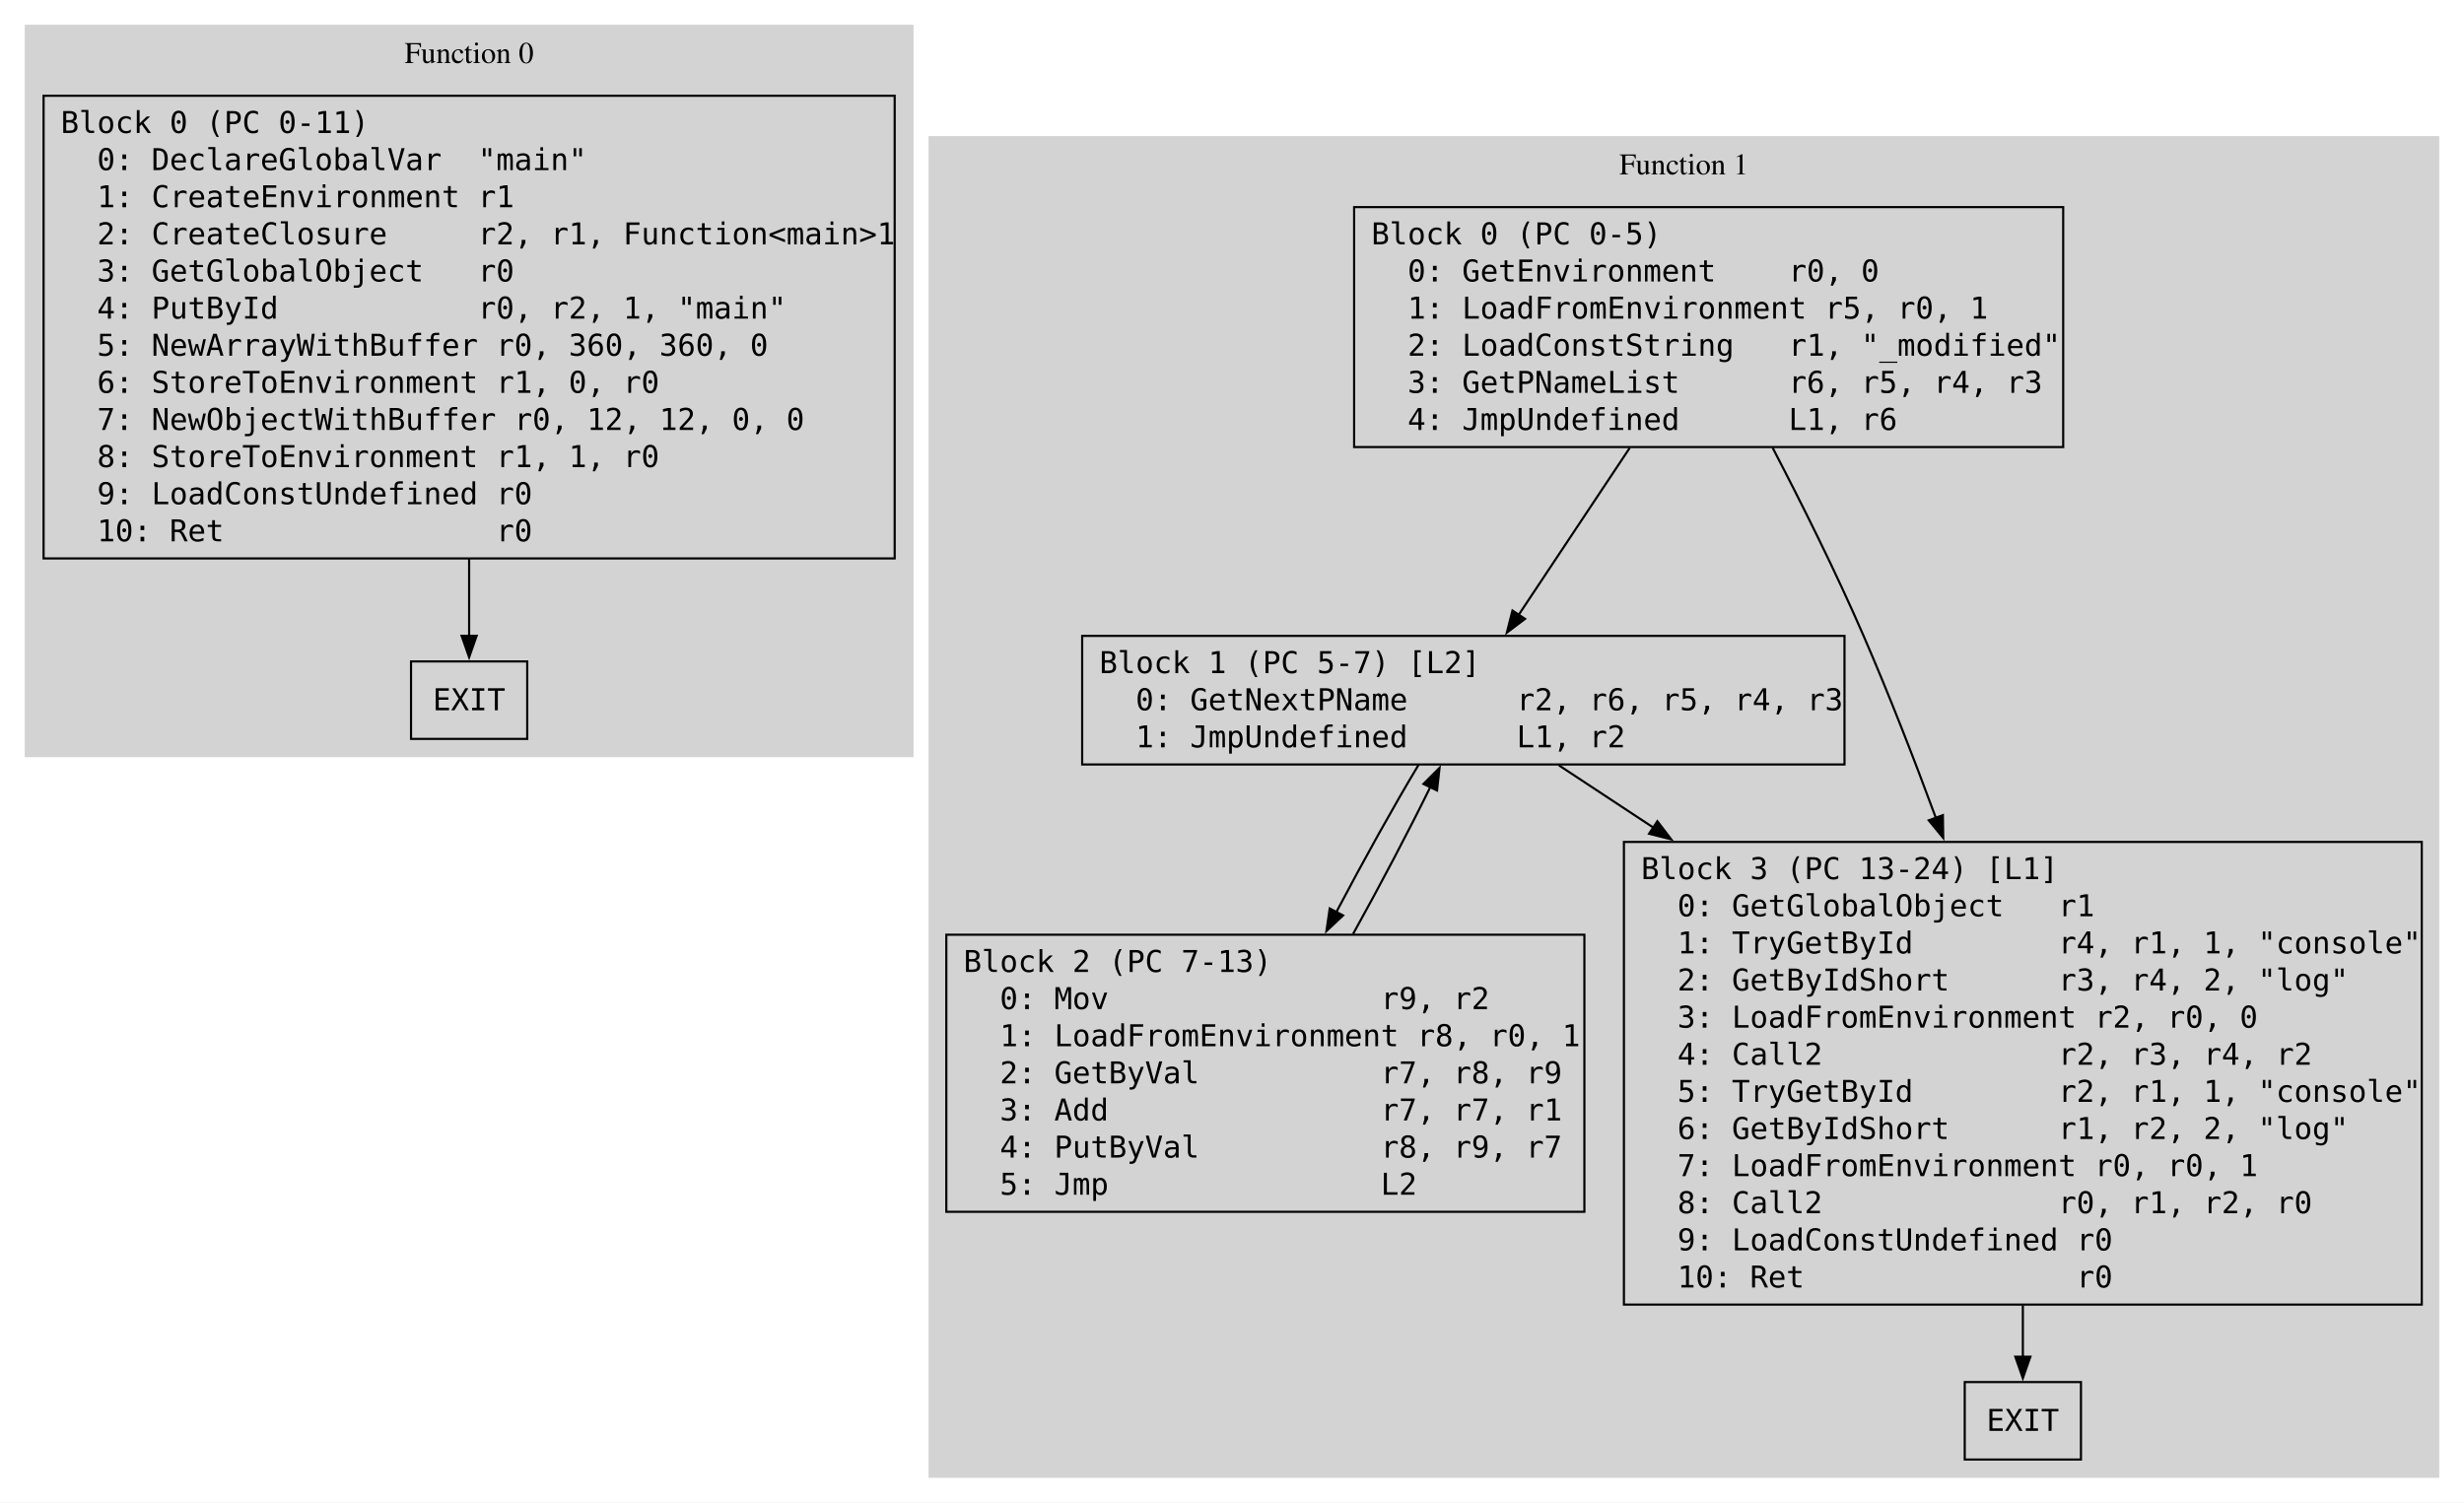
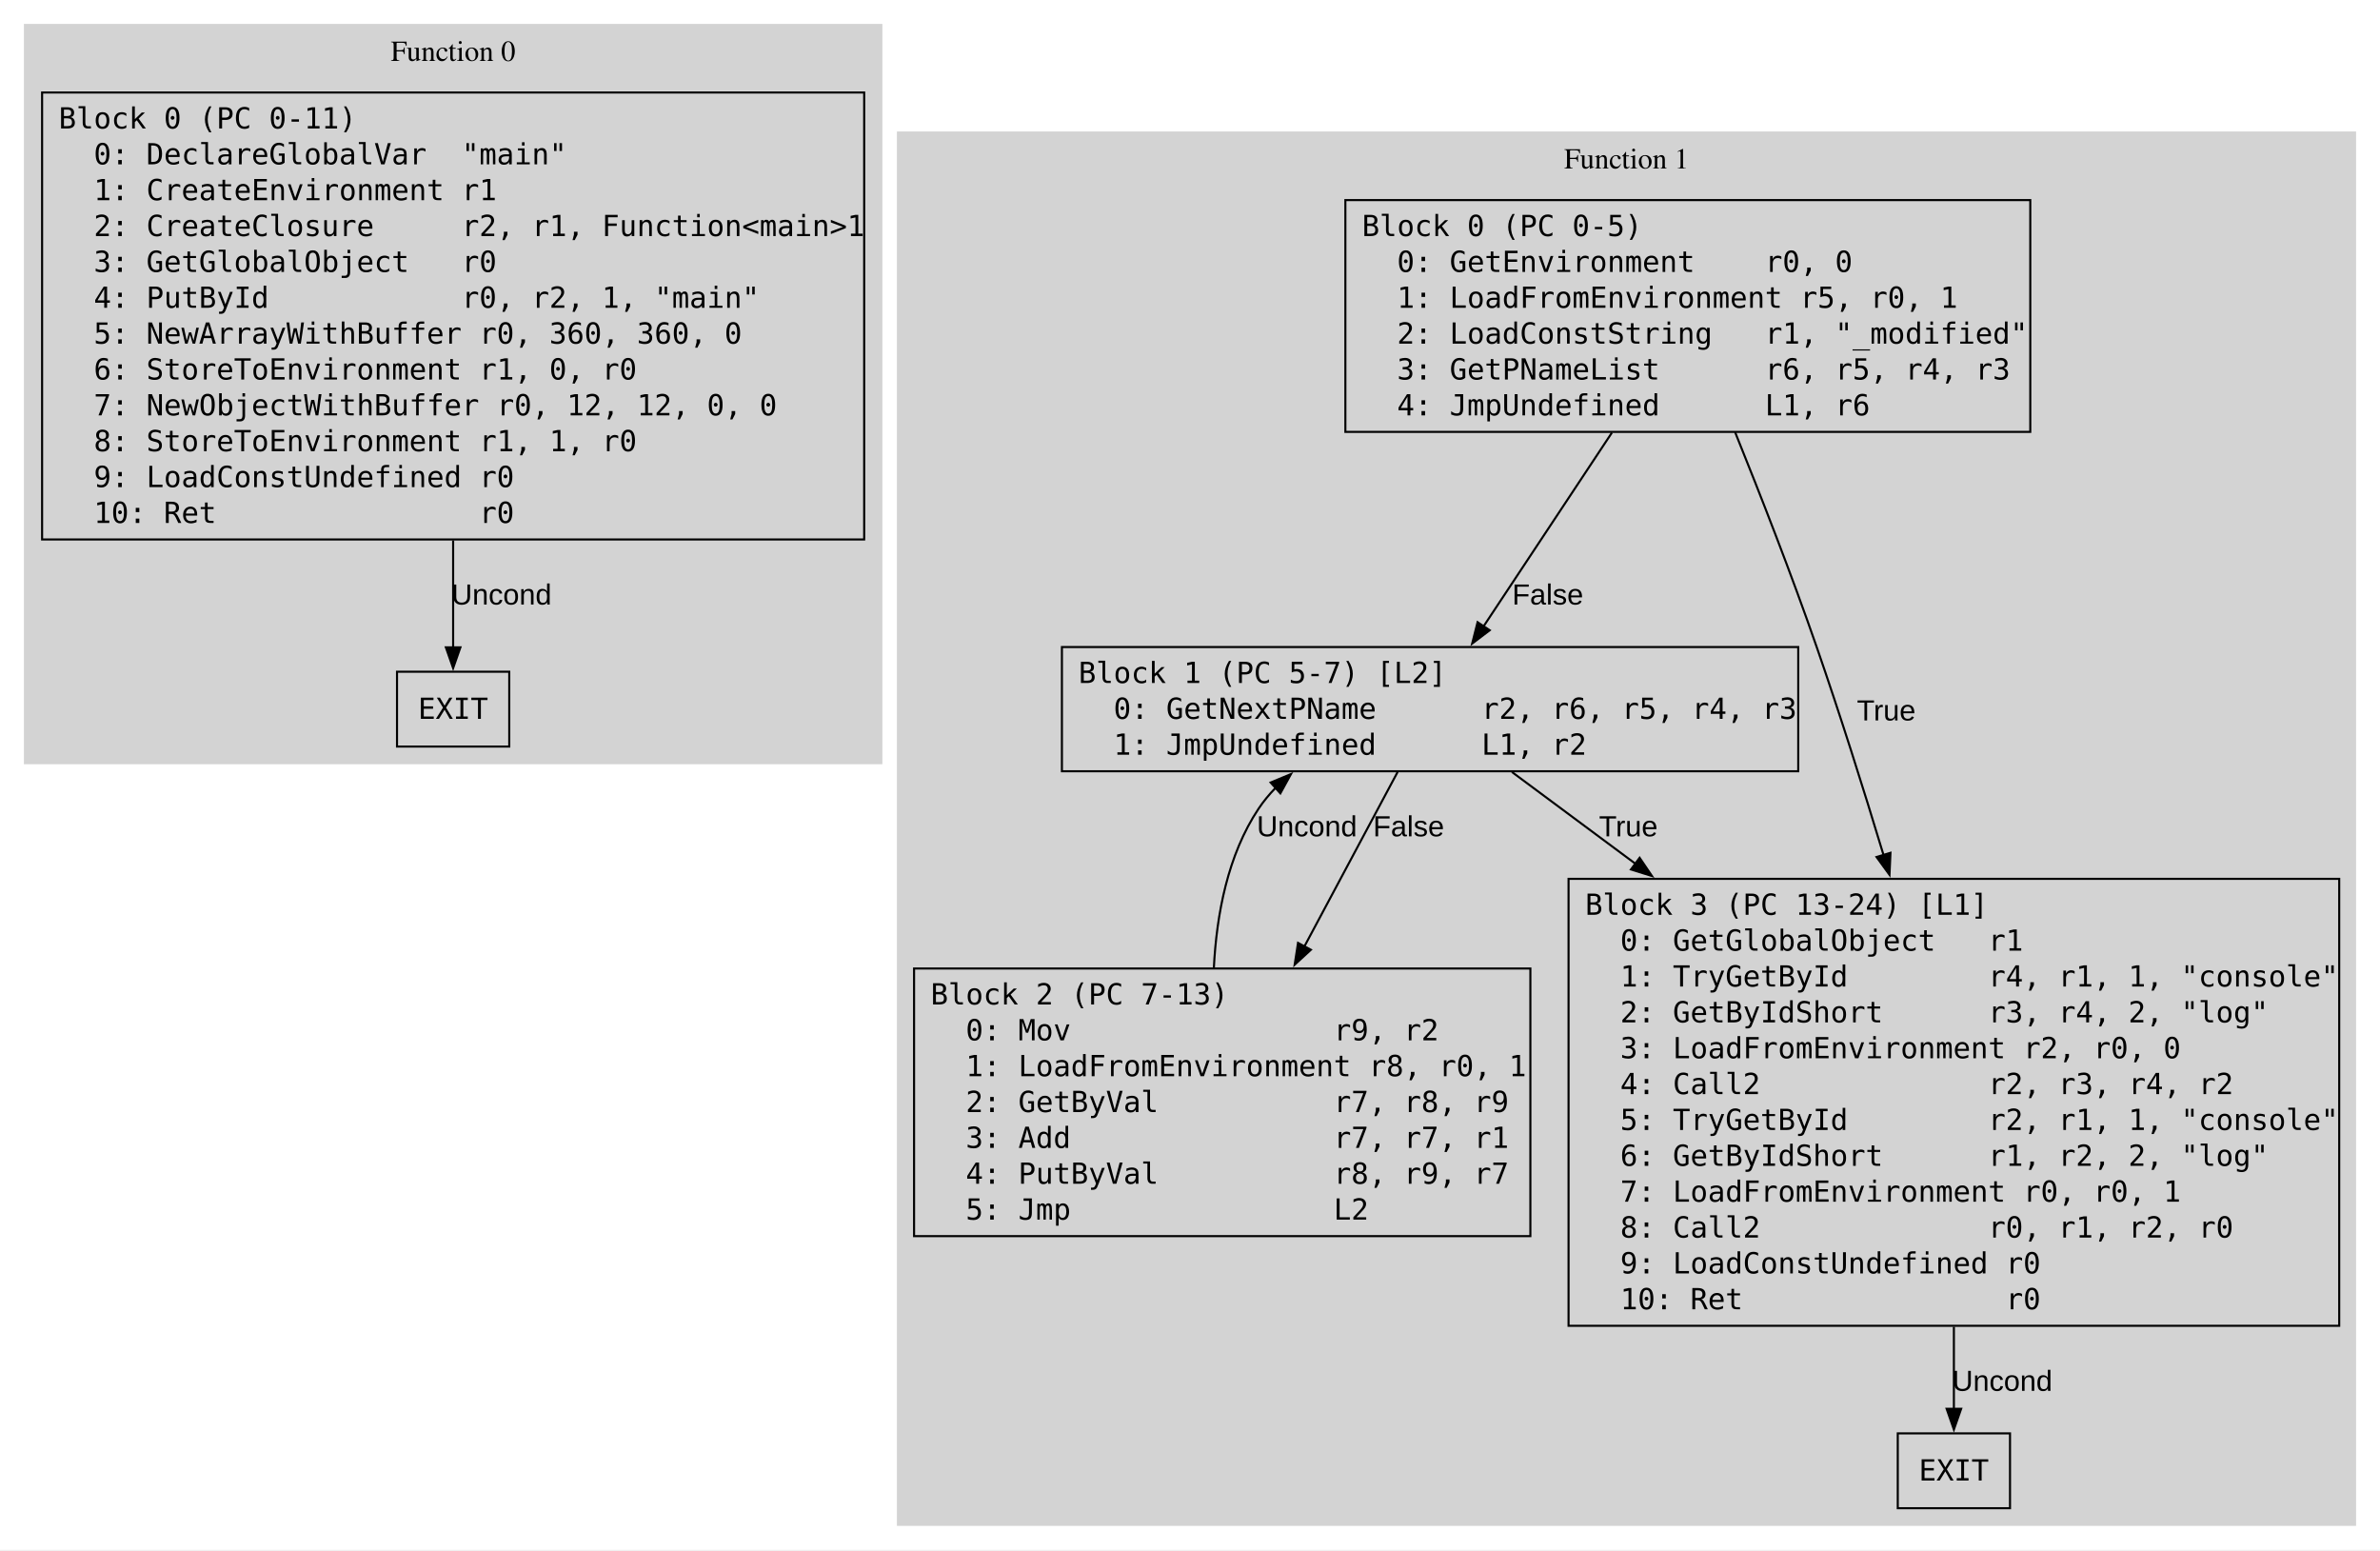
- <svg xmlns="http://www.w3.org/2000/svg" width="1145pt" height="698pt" viewBox="0.00 0.00 1145.00 698.00">
-   <g id="graph0" class="graph" transform="scale(1 1) rotate(0) translate(4 694.25)">
-     <polygon fill="white" stroke="none" points="-4,4 -4,-694.25 1141,-694.25 1141,4 -4,4" />
+ <svg xmlns="http://www.w3.org/2000/svg" width="1145pt" height="746pt" viewBox="0.00 0.00 1145.00 746.00">
+   <g id="graph0" class="graph" transform="scale(1 1) rotate(0) translate(4 741.5)">
+     <polygon fill="white" stroke="none" points="-4,4 -4,-741.5 1141,-741.5 1141,4 -4,4" />
    <g id="clust1" class="cluster">
-       <polygon fill="lightgrey" stroke="lightgrey" points="8,-342.88 8,-682.25 420,-682.25 420,-342.88 8,-342.88" />
-       <text xml:space="preserve" text-anchor="middle" x="214" y="-664.95" font-family="Times,serif" font-size="14.00">Function 0</text>
+       <polygon fill="lightgrey" stroke="lightgrey" points="8,-374.38 8,-729.5 420,-729.5 420,-374.38 8,-374.38" />
+       <text xml:space="preserve" text-anchor="middle" x="214" y="-712.2" font-family="Times,serif" font-size="14.00">Function 0</text>
    </g>
    <g id="clust2" class="cluster">
-       <polygon fill="lightgrey" stroke="lightgrey" points="428,-8 428,-630.5 1129,-630.5 1129,-8 428,-8" />
-       <text xml:space="preserve" text-anchor="middle" x="778.5" y="-613.2" font-family="Times,serif" font-size="14.00">Function 1</text>
+       <polygon fill="lightgrey" stroke="lightgrey" points="428,-8 428,-677.75 1129,-677.75 1129,-8 428,-8" />
+       <text xml:space="preserve" text-anchor="middle" x="778.5" y="-660.45" font-family="Times,serif" font-size="14.00">Function 1</text>
    </g>
    <g id="node1" class="node">
-       <polygon fill="none" stroke="black" points="411.75,-649.75 16.25,-649.75 16.25,-434.75 411.75,-434.75 411.75,-649.75" />
-       <text xml:space="preserve" text-anchor="start" x="24.25" y="-632.45" font-family="monospace" font-size="14.00">Block 0 (PC 0-11)</text>
-       <text xml:space="preserve" text-anchor="start" x="24.25" y="-615.2" font-family="monospace" font-size="14.00">  0: DeclareGlobalVar  "main"</text>
-       <text xml:space="preserve" text-anchor="start" x="24.25" y="-597.95" font-family="monospace" font-size="14.00">  1: CreateEnvironment r1</text>
-       <text xml:space="preserve" text-anchor="start" x="24.25" y="-580.7" font-family="monospace" font-size="14.00">  2: CreateClosure     r2, r1, Function&lt;main&gt;1</text>
-       <text xml:space="preserve" text-anchor="start" x="24.25" y="-563.45" font-family="monospace" font-size="14.00">  3: GetGlobalObject   r0</text>
-       <text xml:space="preserve" text-anchor="start" x="24.25" y="-546.2" font-family="monospace" font-size="14.00">  4: PutById           r0, r2, 1, "main"</text>
-       <text xml:space="preserve" text-anchor="start" x="24.25" y="-528.95" font-family="monospace" font-size="14.00">  5: NewArrayWithBuffer r0, 360, 360, 0</text>
-       <text xml:space="preserve" text-anchor="start" x="24.25" y="-511.7" font-family="monospace" font-size="14.00">  6: StoreToEnvironment r1, 0, r0</text>
-       <text xml:space="preserve" text-anchor="start" x="24.25" y="-494.45" font-family="monospace" font-size="14.00">  7: NewObjectWithBuffer r0, 12, 12, 0, 0</text>
-       <text xml:space="preserve" text-anchor="start" x="24.25" y="-477.2" font-family="monospace" font-size="14.00">  8: StoreToEnvironment r1, 1, r0</text>
-       <text xml:space="preserve" text-anchor="start" x="24.25" y="-459.95" font-family="monospace" font-size="14.00">  9: LoadConstUndefined r0</text>
-       <text xml:space="preserve" text-anchor="start" x="24.25" y="-442.7" font-family="monospace" font-size="14.00">  10: Ret               r0</text>
+       <polygon fill="none" stroke="black" points="411.75,-697 16.25,-697 16.25,-482 411.75,-482 411.75,-697" />
+       <text xml:space="preserve" text-anchor="start" x="24.25" y="-679.7" font-family="monospace" font-size="14.00">Block 0 (PC 0-11)</text>
+       <text xml:space="preserve" text-anchor="start" x="24.25" y="-662.45" font-family="monospace" font-size="14.00">  0: DeclareGlobalVar  "main"</text>
+       <text xml:space="preserve" text-anchor="start" x="24.25" y="-645.2" font-family="monospace" font-size="14.00">  1: CreateEnvironment r1</text>
+       <text xml:space="preserve" text-anchor="start" x="24.25" y="-627.95" font-family="monospace" font-size="14.00">  2: CreateClosure     r2, r1, Function&lt;main&gt;1</text>
+       <text xml:space="preserve" text-anchor="start" x="24.25" y="-610.7" font-family="monospace" font-size="14.00">  3: GetGlobalObject   r0</text>
+       <text xml:space="preserve" text-anchor="start" x="24.25" y="-593.45" font-family="monospace" font-size="14.00">  4: PutById           r0, r2, 1, "main"</text>
+       <text xml:space="preserve" text-anchor="start" x="24.25" y="-576.2" font-family="monospace" font-size="14.00">  5: NewArrayWithBuffer r0, 360, 360, 0</text>
+       <text xml:space="preserve" text-anchor="start" x="24.25" y="-558.95" font-family="monospace" font-size="14.00">  6: StoreToEnvironment r1, 0, r0</text>
+       <text xml:space="preserve" text-anchor="start" x="24.25" y="-541.7" font-family="monospace" font-size="14.00">  7: NewObjectWithBuffer r0, 12, 12, 0, 0</text>
+       <text xml:space="preserve" text-anchor="start" x="24.25" y="-524.45" font-family="monospace" font-size="14.00">  8: StoreToEnvironment r1, 1, r0</text>
+       <text xml:space="preserve" text-anchor="start" x="24.25" y="-507.2" font-family="monospace" font-size="14.00">  9: LoadConstUndefined r0</text>
+       <text xml:space="preserve" text-anchor="start" x="24.25" y="-489.95" font-family="monospace" font-size="14.00">  10: Ret               r0</text>
    </g>
    <g id="node2" class="node">
-       <polygon fill="none" stroke="black" points="241,-386.88 187,-386.88 187,-350.88 241,-350.88 241,-386.88" />
-       <text xml:space="preserve" text-anchor="middle" x="214" y="-364.2" font-family="monospace" font-size="14.00">EXIT</text>
+       <polygon fill="none" stroke="black" points="241,-418.38 187,-418.38 187,-382.38 241,-382.38 241,-418.38" />
+       <text xml:space="preserve" text-anchor="middle" x="214" y="-395.7" font-family="monospace" font-size="14.00">EXIT</text>
    </g>
    <g id="edge1" class="edge">
-       <path fill="none" stroke="black" d="M214,-434.66C214,-421.46 214,-408.95 214,-398.52" />
-       <polygon fill="black" stroke="black" points="217.5,-398.81 214,-388.81 210.5,-398.81 217.5,-398.81" />
+       <path fill="none" stroke="black" d="M214,-481.55C214,-462.55 214,-444.31 214,-430.03" />
+       <polygon fill="black" stroke="black" points="217.5,-430.11 214,-420.11 210.5,-430.11 217.5,-430.11" />
+       <text xml:space="preserve" text-anchor="middle" x="237.25" y="-450.7" font-family="Arial" font-size="14.00">Uncond</text>
    </g>
    <g id="node3" class="node">
-       <polygon fill="none" stroke="black" points="954.75,-598 625.25,-598 625.25,-486.5 954.75,-486.5 954.75,-598" />
-       <text xml:space="preserve" text-anchor="start" x="633.25" y="-580.7" font-family="monospace" font-size="14.00">Block 0 (PC 0-5)</text>
-       <text xml:space="preserve" text-anchor="start" x="633.25" y="-563.45" font-family="monospace" font-size="14.00">  0: GetEnvironment    r0, 0</text>
-       <text xml:space="preserve" text-anchor="start" x="633.25" y="-546.2" font-family="monospace" font-size="14.00">  1: LoadFromEnvironment r5, r0, 1</text>
-       <text xml:space="preserve" text-anchor="start" x="633.25" y="-528.95" font-family="monospace" font-size="14.00">  2: LoadConstString   r1, "_modified"</text>
-       <text xml:space="preserve" text-anchor="start" x="633.25" y="-511.7" font-family="monospace" font-size="14.00">  3: GetPNameList      r6, r5, r4, r3</text>
-       <text xml:space="preserve" text-anchor="start" x="633.25" y="-494.45" font-family="monospace" font-size="14.00">  4: JmpUndefined      L1, r6</text>
+       <polygon fill="none" stroke="black" points="972.75,-645.25 643.25,-645.25 643.25,-533.75 972.75,-533.75 972.75,-645.25" />
+       <text xml:space="preserve" text-anchor="start" x="651.25" y="-627.95" font-family="monospace" font-size="14.00">Block 0 (PC 0-5)</text>
+       <text xml:space="preserve" text-anchor="start" x="651.25" y="-610.7" font-family="monospace" font-size="14.00">  0: GetEnvironment    r0, 0</text>
+       <text xml:space="preserve" text-anchor="start" x="651.25" y="-593.45" font-family="monospace" font-size="14.00">  1: LoadFromEnvironment r5, r0, 1</text>
+       <text xml:space="preserve" text-anchor="start" x="651.25" y="-576.2" font-family="monospace" font-size="14.00">  2: LoadConstString   r1, "_modified"</text>
+       <text xml:space="preserve" text-anchor="start" x="651.25" y="-558.95" font-family="monospace" font-size="14.00">  3: GetPNameList      r6, r5, r4, r3</text>
+       <text xml:space="preserve" text-anchor="start" x="651.25" y="-541.7" font-family="monospace" font-size="14.00">  4: JmpUndefined      L1, r6</text>
    </g>
    <g id="node4" class="node">
-       <polygon fill="none" stroke="black" points="853.12,-398.75 498.88,-398.75 498.88,-339 853.12,-339 853.12,-398.75" />
-       <text xml:space="preserve" text-anchor="start" x="506.88" y="-381.45" font-family="monospace" font-size="14.00">Block 1 (PC 5-7) [L2]</text>
-       <text xml:space="preserve" text-anchor="start" x="506.88" y="-364.2" font-family="monospace" font-size="14.00">  0: GetNextPName      r2, r6, r5, r4, r3</text>
-       <text xml:space="preserve" text-anchor="start" x="506.88" y="-346.95" font-family="monospace" font-size="14.00">  1: JmpUndefined      L1, r2</text>
+       <polygon fill="none" stroke="black" points="861.12,-430.25 506.88,-430.25 506.88,-370.5 861.12,-370.5 861.12,-430.25" />
+       <text xml:space="preserve" text-anchor="start" x="514.88" y="-412.95" font-family="monospace" font-size="14.00">Block 1 (PC 5-7) [L2]</text>
+       <text xml:space="preserve" text-anchor="start" x="514.88" y="-395.7" font-family="monospace" font-size="14.00">  0: GetNextPName      r2, r6, r5, r4, r3</text>
+       <text xml:space="preserve" text-anchor="start" x="514.88" y="-378.45" font-family="monospace" font-size="14.00">  1: JmpUndefined      L1, r2</text>
    </g>
    <g id="edge3" class="edge">
-       <path fill="none" stroke="black" d="M753.3,-486.08C736.44,-460.74 716.86,-431.3 701.62,-408.39" />
-       <polygon fill="black" stroke="black" points="704.67,-406.65 696.22,-400.27 698.84,-410.53 704.67,-406.65" />
+       <path fill="none" stroke="black" d="M771.47,-533.37C751.62,-503.41 727.55,-467.09 709.69,-440.14" />
+       <polygon fill="black" stroke="black" points="712.69,-438.33 704.25,-431.93 706.85,-442.2 712.69,-438.33" />
+       <text xml:space="preserve" text-anchor="middle" x="740.61" y="-450.7" font-family="Arial" font-size="14.00">False</text>
    </g>
    <g id="node6" class="node">
-       <polygon fill="none" stroke="black" points="1121.38,-303 750.62,-303 750.62,-88 1121.38,-88 1121.38,-303" />
-       <text xml:space="preserve" text-anchor="start" x="758.62" y="-285.7" font-family="monospace" font-size="14.00">Block 3 (PC 13-24) [L1]</text>
-       <text xml:space="preserve" text-anchor="start" x="758.62" y="-268.45" font-family="monospace" font-size="14.00">  0: GetGlobalObject   r1</text>
-       <text xml:space="preserve" text-anchor="start" x="758.62" y="-251.2" font-family="monospace" font-size="14.00">  1: TryGetById        r4, r1, 1, "console"</text>
-       <text xml:space="preserve" text-anchor="start" x="758.62" y="-233.95" font-family="monospace" font-size="14.00">  2: GetByIdShort      r3, r4, 2, "log"</text>
-       <text xml:space="preserve" text-anchor="start" x="758.62" y="-216.7" font-family="monospace" font-size="14.00">  3: LoadFromEnvironment r2, r0, 0</text>
-       <text xml:space="preserve" text-anchor="start" x="758.62" y="-199.45" font-family="monospace" font-size="14.00">  4: Call2             r2, r3, r4, r2</text>
-       <text xml:space="preserve" text-anchor="start" x="758.62" y="-182.2" font-family="monospace" font-size="14.00">  5: TryGetById        r2, r1, 1, "console"</text>
-       <text xml:space="preserve" text-anchor="start" x="758.62" y="-164.95" font-family="monospace" font-size="14.00">  6: GetByIdShort      r1, r2, 2, "log"</text>
-       <text xml:space="preserve" text-anchor="start" x="758.62" y="-147.7" font-family="monospace" font-size="14.00">  7: LoadFromEnvironment r0, r0, 1</text>
-       <text xml:space="preserve" text-anchor="start" x="758.62" y="-130.45" font-family="monospace" font-size="14.00">  8: Call2             r0, r1, r2, r0</text>
-       <text xml:space="preserve" text-anchor="start" x="758.62" y="-113.2" font-family="monospace" font-size="14.00">  9: LoadConstUndefined r0</text>
-       <text xml:space="preserve" text-anchor="start" x="758.62" y="-95.95" font-family="monospace" font-size="14.00">  10: Ret               r0</text>
+       <polygon fill="none" stroke="black" points="1121.38,-318.75 750.62,-318.75 750.62,-103.75 1121.38,-103.75 1121.38,-318.75" />
+       <text xml:space="preserve" text-anchor="start" x="758.62" y="-301.45" font-family="monospace" font-size="14.00">Block 3 (PC 13-24) [L1]</text>
+       <text xml:space="preserve" text-anchor="start" x="758.62" y="-284.2" font-family="monospace" font-size="14.00">  0: GetGlobalObject   r1</text>
+       <text xml:space="preserve" text-anchor="start" x="758.62" y="-266.95" font-family="monospace" font-size="14.00">  1: TryGetById        r4, r1, 1, "console"</text>
+       <text xml:space="preserve" text-anchor="start" x="758.62" y="-249.7" font-family="monospace" font-size="14.00">  2: GetByIdShort      r3, r4, 2, "log"</text>
+       <text xml:space="preserve" text-anchor="start" x="758.62" y="-232.45" font-family="monospace" font-size="14.00">  3: LoadFromEnvironment r2, r0, 0</text>
+       <text xml:space="preserve" text-anchor="start" x="758.62" y="-215.2" font-family="monospace" font-size="14.00">  4: Call2             r2, r3, r4, r2</text>
+       <text xml:space="preserve" text-anchor="start" x="758.62" y="-197.95" font-family="monospace" font-size="14.00">  5: TryGetById        r2, r1, 1, "console"</text>
+       <text xml:space="preserve" text-anchor="start" x="758.62" y="-180.7" font-family="monospace" font-size="14.00">  6: GetByIdShort      r1, r2, 2, "log"</text>
+       <text xml:space="preserve" text-anchor="start" x="758.62" y="-163.45" font-family="monospace" font-size="14.00">  7: LoadFromEnvironment r0, r0, 1</text>
+       <text xml:space="preserve" text-anchor="start" x="758.62" y="-146.2" font-family="monospace" font-size="14.00">  8: Call2             r0, r1, r2, r0</text>
+       <text xml:space="preserve" text-anchor="start" x="758.62" y="-128.95" font-family="monospace" font-size="14.00">  9: LoadConstUndefined r0</text>
+       <text xml:space="preserve" text-anchor="start" x="758.62" y="-111.7" font-family="monospace" font-size="14.00">  10: Ret               r0</text>
    </g>
    <g id="edge2" class="edge">
-       <path fill="none" stroke="black" d="M819.74,-486.14C833.36,-459.99 849.26,-428.12 862,-398.75 873.74,-371.68 885.28,-342.08 895.62,-314.08" />
-       <polygon fill="black" stroke="black" points="898.84,-315.45 899,-304.86 892.27,-313.04 898.84,-315.45" />
+       <path fill="none" stroke="black" d="M830.75,-533.61C842.97,-503.34 857.97,-464.96 870,-430.25 881.17,-398.02 892.31,-362.77 902.16,-330.18" />
+       <polygon fill="black" stroke="black" points="905.49,-331.27 905.02,-320.69 898.79,-329.26 905.49,-331.27" />
+       <text xml:space="preserve" text-anchor="middle" x="903.47" y="-394.95" font-family="Arial" font-size="14.00">True</text>
    </g>
    <g id="node5" class="node">
-       <polygon fill="none" stroke="black" points="732.25,-259.88 435.75,-259.88 435.75,-131.12 732.25,-131.12 732.25,-259.88" />
-       <text xml:space="preserve" text-anchor="start" x="443.75" y="-242.57" font-family="monospace" font-size="14.00">Block 2 (PC 7-13)</text>
-       <text xml:space="preserve" text-anchor="start" x="443.75" y="-225.32" font-family="monospace" font-size="14.00">  0: Mov               r9, r2</text>
-       <text xml:space="preserve" text-anchor="start" x="443.75" y="-208.07" font-family="monospace" font-size="14.00">  1: LoadFromEnvironment r8, r0, 1</text>
-       <text xml:space="preserve" text-anchor="start" x="443.75" y="-190.82" font-family="monospace" font-size="14.00">  2: GetByVal          r7, r8, r9</text>
-       <text xml:space="preserve" text-anchor="start" x="443.75" y="-173.57" font-family="monospace" font-size="14.00">  3: Add               r7, r7, r1</text>
-       <text xml:space="preserve" text-anchor="start" x="443.75" y="-156.32" font-family="monospace" font-size="14.00">  4: PutByVal          r8, r9, r7</text>
-       <text xml:space="preserve" text-anchor="start" x="443.75" y="-139.07" font-family="monospace" font-size="14.00">  5: Jmp               L2</text>
+       <polygon fill="none" stroke="black" points="732.25,-275.62 435.75,-275.62 435.75,-146.88 732.25,-146.88 732.25,-275.62" />
+       <text xml:space="preserve" text-anchor="start" x="443.75" y="-258.32" font-family="monospace" font-size="14.00">Block 2 (PC 7-13)</text>
+       <text xml:space="preserve" text-anchor="start" x="443.75" y="-241.07" font-family="monospace" font-size="14.00">  0: Mov               r9, r2</text>
+       <text xml:space="preserve" text-anchor="start" x="443.75" y="-223.82" font-family="monospace" font-size="14.00">  1: LoadFromEnvironment r8, r0, 1</text>
+       <text xml:space="preserve" text-anchor="start" x="443.75" y="-206.57" font-family="monospace" font-size="14.00">  2: GetByVal          r7, r8, r9</text>
+       <text xml:space="preserve" text-anchor="start" x="443.75" y="-189.32" font-family="monospace" font-size="14.00">  3: Add               r7, r7, r1</text>
+       <text xml:space="preserve" text-anchor="start" x="443.75" y="-172.07" font-family="monospace" font-size="14.00">  4: PutByVal          r8, r9, r7</text>
+       <text xml:space="preserve" text-anchor="start" x="443.75" y="-154.82" font-family="monospace" font-size="14.00">  5: Jmp               L2</text>
    </g>
    <g id="edge5" class="edge">
-       <path fill="none" stroke="black" d="M655.18,-338.8C643.82,-319.92 629.62,-294.39 616.86,-270.17" />
-       <polygon fill="black" stroke="black" points="620.11,-268.84 612.38,-261.6 613.91,-272.08 620.11,-268.84" />
+       <path fill="none" stroke="black" d="M668.38,-370.14C656.33,-347.6 639.13,-315.42 623.4,-285.98" />
+       <polygon fill="black" stroke="black" points="626.65,-284.63 618.85,-277.46 620.47,-287.93 626.65,-284.63" />
+       <text xml:space="preserve" text-anchor="middle" x="673.68" y="-339.2" font-family="Arial" font-size="14.00">False</text>
    </g>
    <g id="edge4" class="edge">
-       <path fill="none" stroke="black" d="M720.4,-338.61C733.37,-330.06 748.39,-320.16 764.35,-309.64" />
-       <polygon fill="black" stroke="black" points="766.16,-312.64 772.58,-304.22 762.3,-306.8 766.16,-312.64" />
+       <path fill="none" stroke="black" d="M723.38,-370.14C740.16,-357.67 760.93,-342.25 782.85,-325.97" />
+       <polygon fill="black" stroke="black" points="784.81,-328.88 790.75,-320.11 780.64,-323.26 784.81,-328.88" />
+       <text xml:space="preserve" text-anchor="middle" x="779.39" y="-339.2" font-family="Arial" font-size="14.00">True</text>
    </g>
    <g id="edge6" class="edge">
-       <path fill="none" stroke="black" d="M624.78,-260.26C637.54,-283.23 650.82,-308.45 660.75,-328.71" />
-       <polygon fill="black" stroke="black" points="657.46,-329.95 664.95,-337.44 663.77,-326.91 657.46,-329.95" />
+       <path fill="none" stroke="black" d="M579.98,-275.88C581.26,-301.54 586.64,-330.26 601.5,-352.5 603.88,-356.07 606.63,-359.39 609.65,-362.49" />
+       <polygon fill="black" stroke="black" points="607.3,-365.08 617.08,-369.15 611.97,-359.87 607.3,-365.08" />
+       <text xml:space="preserve" text-anchor="middle" x="624.75" y="-339.2" font-family="Arial" font-size="14.00">Uncond</text>
    </g>
    <g id="node7" class="node">
      <polygon fill="none" stroke="black" points="963,-52 909,-52 909,-16 963,-16 963,-52" />
      <text xml:space="preserve" text-anchor="middle" x="936" y="-29.32" font-family="monospace" font-size="14.00">EXIT</text>
    </g>
    <g id="edge7" class="edge">
-       <path fill="none" stroke="black" d="M936,-87.67C936,-79.05 936,-70.91 936,-63.72" />
-       <polygon fill="black" stroke="black" points="939.5,-63.78 936,-53.78 932.5,-63.78 939.5,-63.78" />
+       <path fill="none" stroke="black" d="M936,-103.26C936,-88.71 936,-74.91 936,-63.58" />
+       <polygon fill="black" stroke="black" points="939.5,-63.84 936,-53.84 932.5,-63.84 939.5,-63.84" />
+       <text xml:space="preserve" text-anchor="middle" x="959.25" y="-72.45" font-family="Arial" font-size="14.00">Uncond</text>
    </g>
  </g>
</svg>
